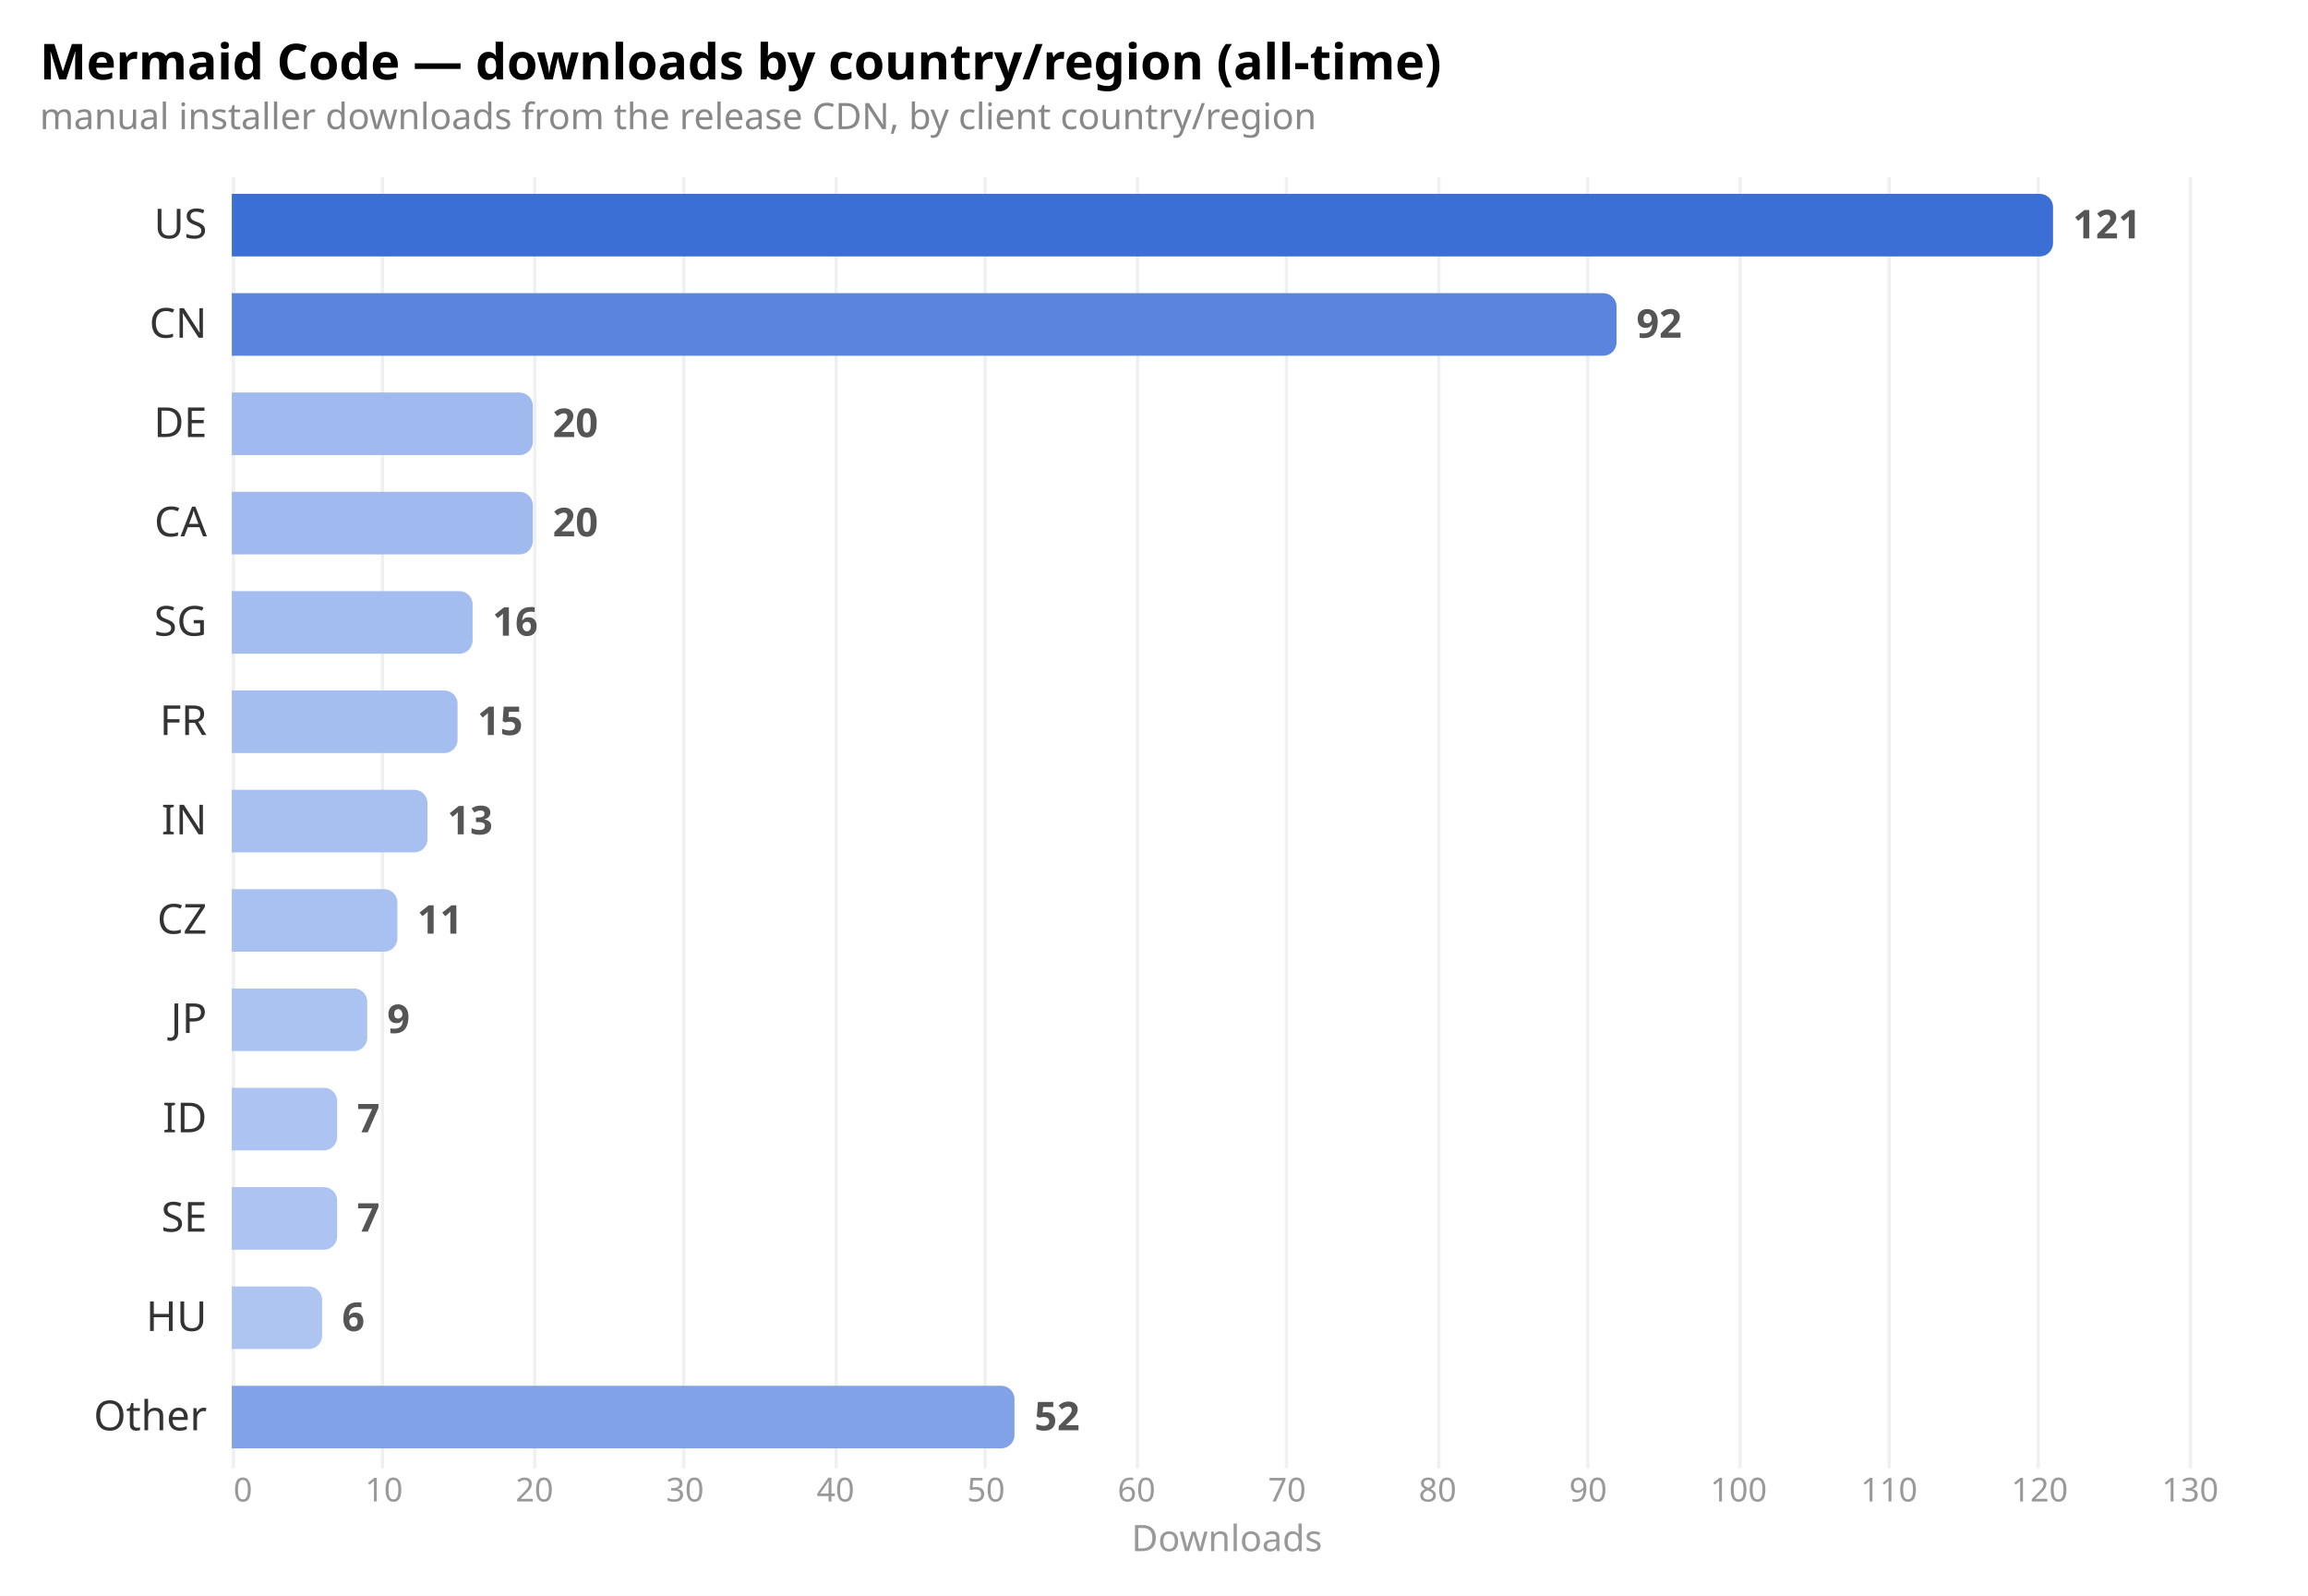
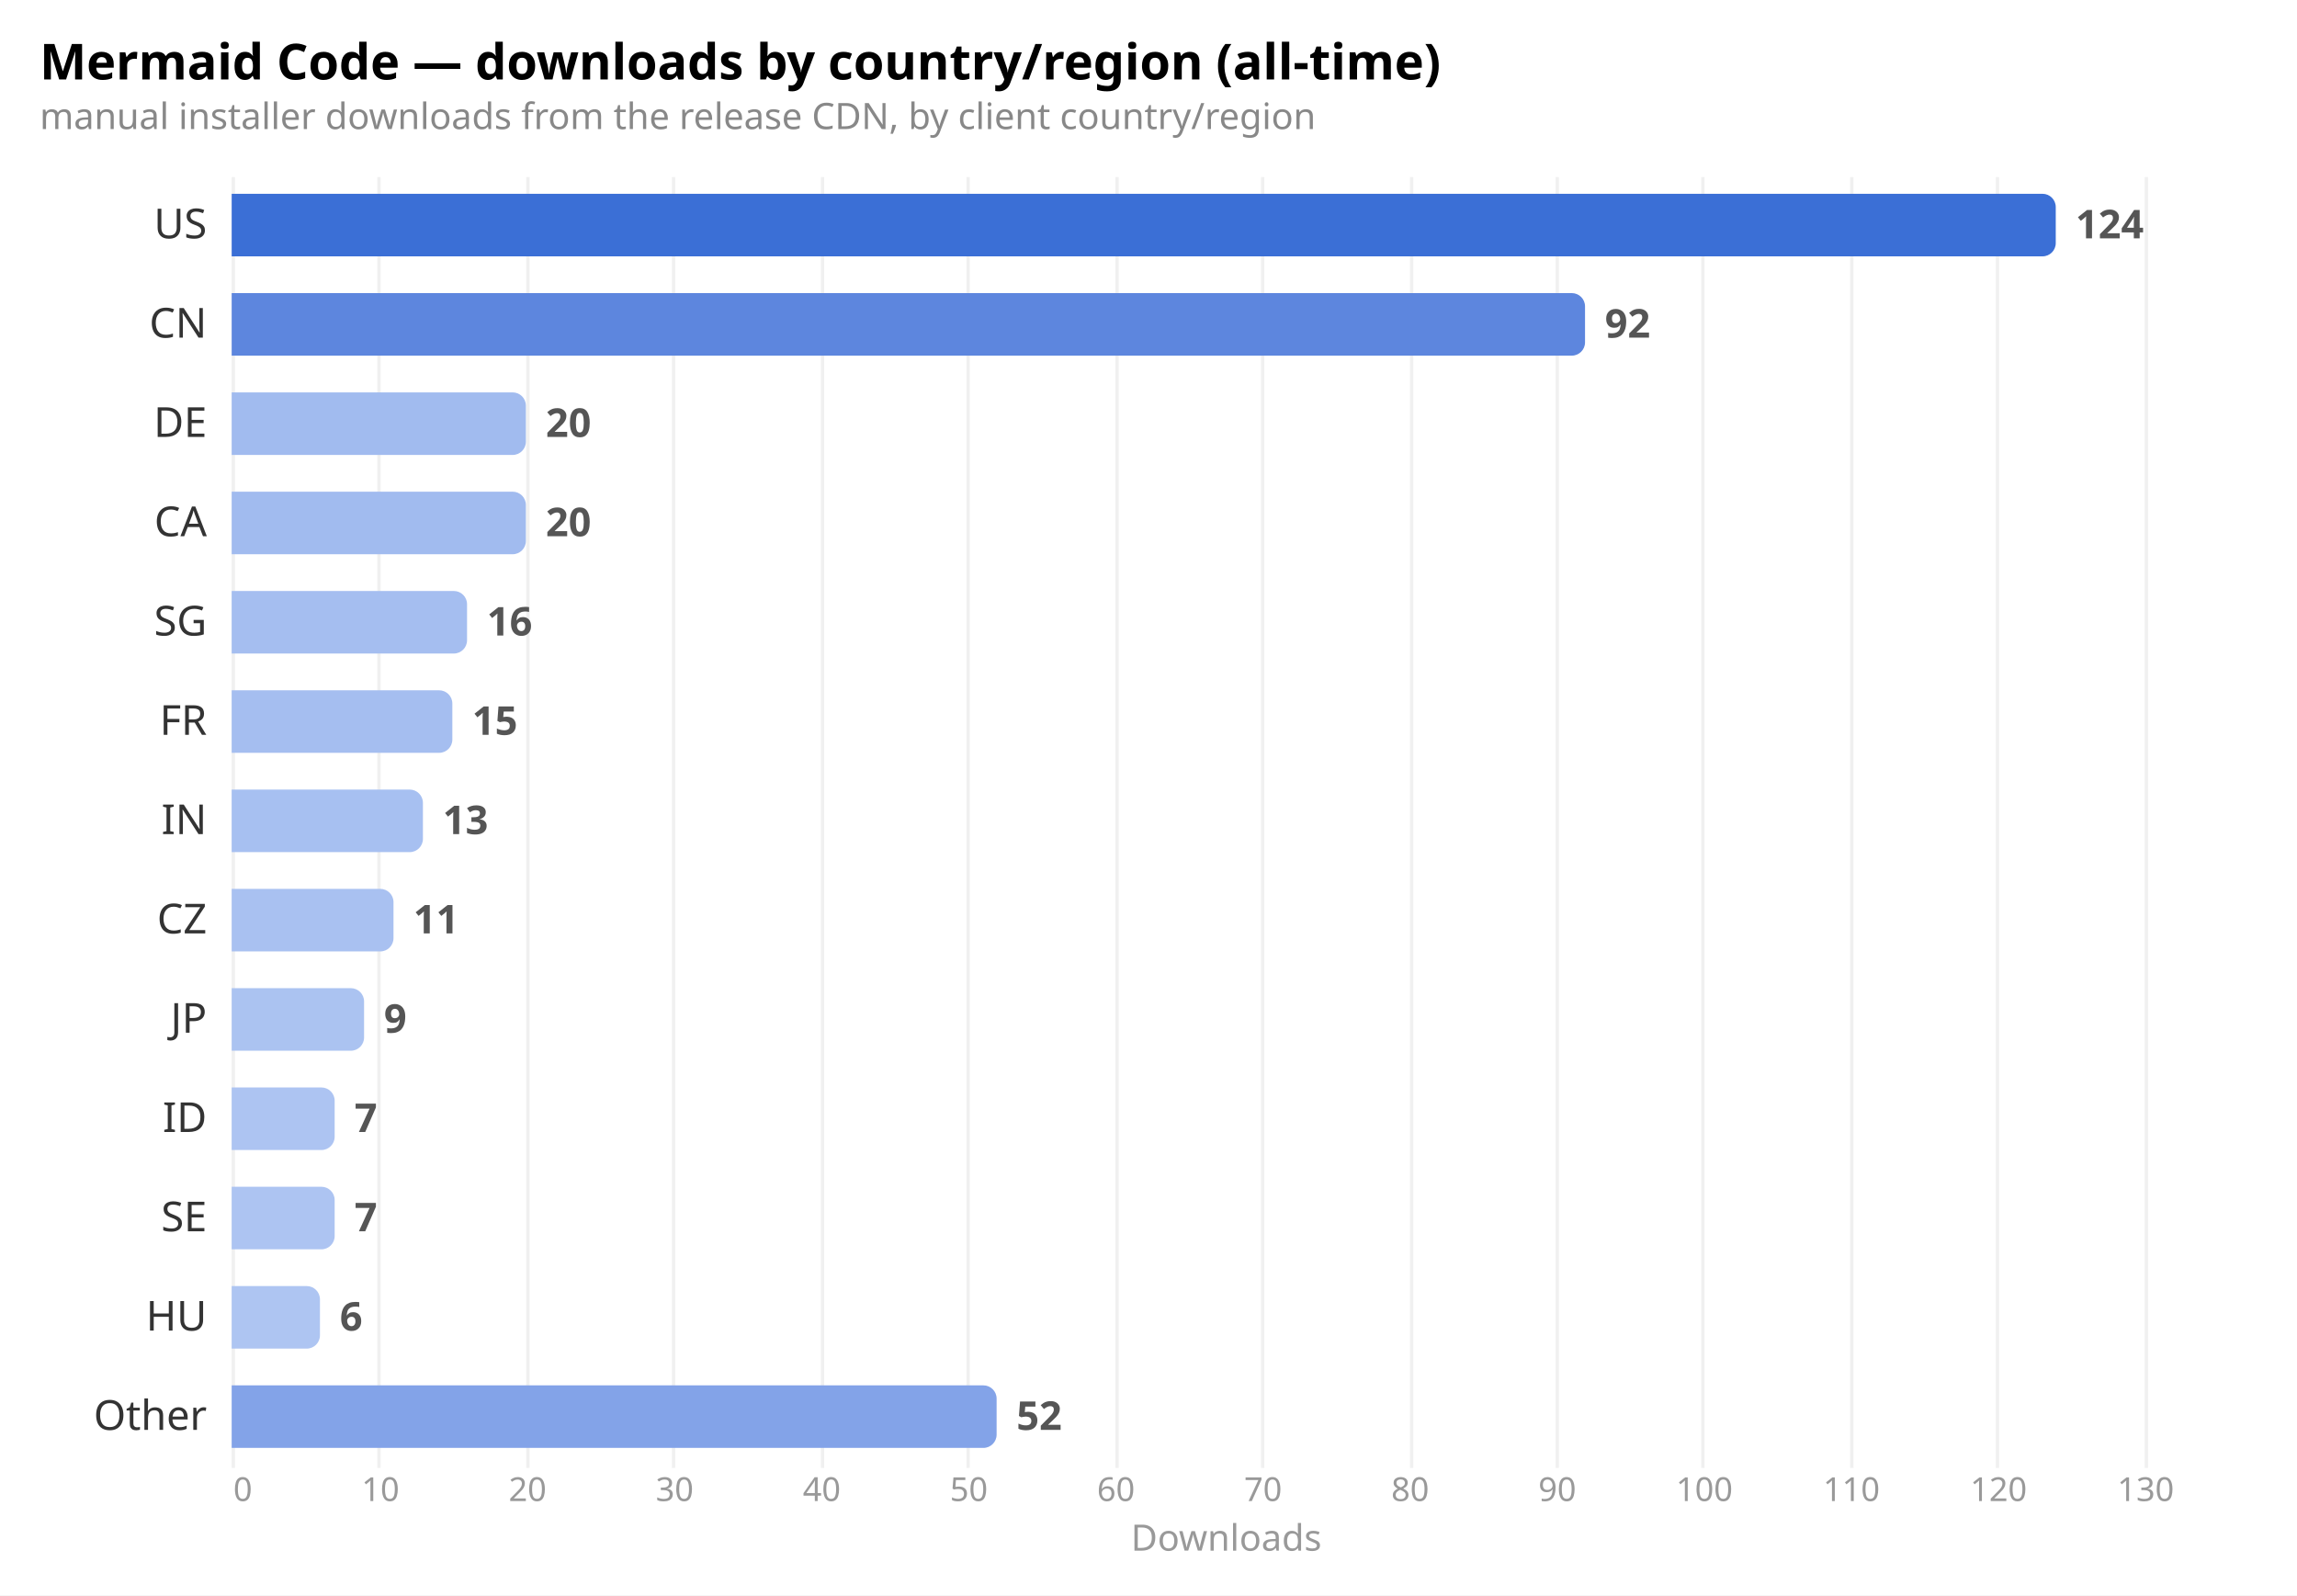
- <svg xmlns="http://www.w3.org/2000/svg" version="1.1" class="marks" width="697" height="482" viewBox="0 0 697 482">
-   <rect width="697" height="482" fill="white" />
+ <svg xmlns="http://www.w3.org/2000/svg" version="1.1" class="marks" width="694" height="482" viewBox="0 0 694 482">
+   <rect width="694" height="482" fill="white" />
  <g fill="none" stroke-miterlimit="4" transform="translate(70,53)">
    <g class="mark-group role-frame root" role="graphics-object" aria-roledescription="group mark container">
      <g transform="translate(0,0)">
        <path class="background" aria-hidden="true" d="M0,0h600v390h-600Z" />
        <g>
          <g class="mark-group role-axis" aria-hidden="true">
            <g transform="translate(0.5,390.5)">
              <path class="background" aria-hidden="true" d="M0,0h0v0h0Z" pointer-events="none" />
              <g>
                <g class="mark-rule role-axis-grid" pointer-events="none">
                  <line transform="translate(0,0)" x2="0" y2="-390" stroke="#f0f0f0" stroke-width="1" opacity="1" />
-                   <line transform="translate(45,0)" x2="0" y2="-390" stroke="#f0f0f0" stroke-width="1" opacity="1" />
-                   <line transform="translate(91,0)" x2="0" y2="-390" stroke="#f0f0f0" stroke-width="1" opacity="1" />
-                   <line transform="translate(136,0)" x2="0" y2="-390" stroke="#f0f0f0" stroke-width="1" opacity="1" />
-                   <line transform="translate(182,0)" x2="0" y2="-390" stroke="#f0f0f0" stroke-width="1" opacity="1" />
-                   <line transform="translate(227,0)" x2="0" y2="-390" stroke="#f0f0f0" stroke-width="1" opacity="1" />
-                   <line transform="translate(273,0)" x2="0" y2="-390" stroke="#f0f0f0" stroke-width="1" opacity="1" />
-                   <line transform="translate(318,0)" x2="0" y2="-390" stroke="#f0f0f0" stroke-width="1" opacity="1" />
-                   <line transform="translate(364,0)" x2="0" y2="-390" stroke="#f0f0f0" stroke-width="1" opacity="1" />
-                   <line transform="translate(409,0)" x2="0" y2="-390" stroke="#f0f0f0" stroke-width="1" opacity="1" />
-                   <line transform="translate(455,0)" x2="0" y2="-390" stroke="#f0f0f0" stroke-width="1" opacity="1" />
-                   <line transform="translate(500,0)" x2="0" y2="-390" stroke="#f0f0f0" stroke-width="1" opacity="1" />
-                   <line transform="translate(545,0)" x2="0" y2="-390" stroke="#f0f0f0" stroke-width="1" opacity="1" />
-                   <line transform="translate(591,0)" x2="0" y2="-390" stroke="#f0f0f0" stroke-width="1" opacity="1" />
+                   <line transform="translate(44,0)" x2="0" y2="-390" stroke="#f0f0f0" stroke-width="1" opacity="1" />
+                   <line transform="translate(89,0)" x2="0" y2="-390" stroke="#f0f0f0" stroke-width="1" opacity="1" />
+                   <line transform="translate(133,0)" x2="0" y2="-390" stroke="#f0f0f0" stroke-width="1" opacity="1" />
+                   <line transform="translate(178,0)" x2="0" y2="-390" stroke="#f0f0f0" stroke-width="1" opacity="1" />
+                   <line transform="translate(222,0)" x2="0" y2="-390" stroke="#f0f0f0" stroke-width="1" opacity="1" />
+                   <line transform="translate(267,0)" x2="0" y2="-390" stroke="#f0f0f0" stroke-width="1" opacity="1" />
+                   <line transform="translate(311,0)" x2="0" y2="-390" stroke="#f0f0f0" stroke-width="1" opacity="1" />
+                   <line transform="translate(356,0)" x2="0" y2="-390" stroke="#f0f0f0" stroke-width="1" opacity="1" />
+                   <line transform="translate(400,0)" x2="0" y2="-390" stroke="#f0f0f0" stroke-width="1" opacity="1" />
+                   <line transform="translate(444,0)" x2="0" y2="-390" stroke="#f0f0f0" stroke-width="1" opacity="1" />
+                   <line transform="translate(489,0)" x2="0" y2="-390" stroke="#f0f0f0" stroke-width="1" opacity="1" />
+                   <line transform="translate(533,0)" x2="0" y2="-390" stroke="#f0f0f0" stroke-width="1" opacity="1" />
+                   <line transform="translate(578,0)" x2="0" y2="-390" stroke="#f0f0f0" stroke-width="1" opacity="1" />
                </g>
              </g>
              <path class="foreground" aria-hidden="true" d="" pointer-events="none" display="none" />
            </g>
          </g>
-           <g class="mark-group role-axis" role="graphics-symbol" aria-roledescription="axis" aria-label="X-axis titled 'Downloads' for a linear scale with values from 0 to 132">
+           <g class="mark-group role-axis" role="graphics-symbol" aria-roledescription="axis" aria-label="X-axis titled 'Downloads' for a linear scale with values from 0 to 135">
            <g transform="translate(0.5,390.5)">
              <path class="background" aria-hidden="true" d="M0,0h0v0h0Z" pointer-events="none" />
              <g>
                <g class="mark-text role-axis-label" pointer-events="none">
                  <text text-anchor="start" transform="translate(0,10)" font-family="sans-serif" font-size="10px" fill="#999" opacity="1">0</text>
-                   <text text-anchor="middle" transform="translate(45.45455,10)" font-family="sans-serif" font-size="10px" fill="#999" opacity="1">10</text>
-                   <text text-anchor="middle" transform="translate(90.90909,10)" font-family="sans-serif" font-size="10px" fill="#999" opacity="1">20</text>
-                   <text text-anchor="middle" transform="translate(136.3636,10)" font-family="sans-serif" font-size="10px" fill="#999" opacity="1">30</text>
-                   <text text-anchor="middle" transform="translate(181.8182,10)" font-family="sans-serif" font-size="10px" fill="#999" opacity="1">40</text>
-                   <text text-anchor="middle" transform="translate(227.2727,10)" font-family="sans-serif" font-size="10px" fill="#999" opacity="1">50</text>
-                   <text text-anchor="middle" transform="translate(272.7273,10)" font-family="sans-serif" font-size="10px" fill="#999" opacity="1">60</text>
-                   <text text-anchor="middle" transform="translate(318.1818,10)" font-family="sans-serif" font-size="10px" fill="#999" opacity="1">70</text>
-                   <text text-anchor="middle" transform="translate(363.6364,10)" font-family="sans-serif" font-size="10px" fill="#999" opacity="1">80</text>
-                   <text text-anchor="middle" transform="translate(409.0909,10)" font-family="sans-serif" font-size="10px" fill="#999" opacity="1">90</text>
-                   <text text-anchor="middle" transform="translate(454.5455,10)" font-family="sans-serif" font-size="10px" fill="#999" opacity="1">100</text>
-                   <text text-anchor="middle" transform="translate(500,10)" font-family="sans-serif" font-size="10px" fill="#999" opacity="1">110</text>
-                   <text text-anchor="middle" transform="translate(545.4545,10)" font-family="sans-serif" font-size="10px" fill="#999" opacity="1">120</text>
-                   <text text-anchor="middle" transform="translate(590.9091,10)" font-family="sans-serif" font-size="10px" fill="#999" opacity="1">130</text>
+                   <text text-anchor="middle" transform="translate(44.44444,10)" font-family="sans-serif" font-size="10px" fill="#999" opacity="1">10</text>
+                   <text text-anchor="middle" transform="translate(88.88889,10)" font-family="sans-serif" font-size="10px" fill="#999" opacity="1">20</text>
+                   <text text-anchor="middle" transform="translate(133.3333,10)" font-family="sans-serif" font-size="10px" fill="#999" opacity="1">30</text>
+                   <text text-anchor="middle" transform="translate(177.7778,10)" font-family="sans-serif" font-size="10px" fill="#999" opacity="1">40</text>
+                   <text text-anchor="middle" transform="translate(222.2222,10)" font-family="sans-serif" font-size="10px" fill="#999" opacity="1">50</text>
+                   <text text-anchor="middle" transform="translate(266.6667,10)" font-family="sans-serif" font-size="10px" fill="#999" opacity="1">60</text>
+                   <text text-anchor="middle" transform="translate(311.1111,10)" font-family="sans-serif" font-size="10px" fill="#999" opacity="1">70</text>
+                   <text text-anchor="middle" transform="translate(355.5556,10)" font-family="sans-serif" font-size="10px" fill="#999" opacity="1">80</text>
+                   <text text-anchor="middle" transform="translate(400,10)" font-family="sans-serif" font-size="10px" fill="#999" opacity="1">90</text>
+                   <text text-anchor="middle" transform="translate(444.4444,10)" font-family="sans-serif" font-size="10px" fill="#999" opacity="1">100</text>
+                   <text text-anchor="middle" transform="translate(488.8889,10)" font-family="sans-serif" font-size="10px" fill="#999" opacity="1">110</text>
+                   <text text-anchor="middle" transform="translate(533.3333,10)" font-family="sans-serif" font-size="10px" fill="#999" opacity="1">120</text>
+                   <text text-anchor="middle" transform="translate(577.7778,10)" font-family="sans-serif" font-size="10px" fill="#999" opacity="1">130</text>
                </g>
                <g class="mark-text role-axis-title" pointer-events="none">
                  <text text-anchor="middle" transform="translate(300,25)" font-family="sans-serif" font-size="11px" font-weight="500" fill="#999" opacity="1">Downloads</text>
                </g>
              </g>
              <path class="foreground" aria-hidden="true" d="" pointer-events="none" display="none" />
            </g>
          </g>
          <g class="mark-group role-axis" role="graphics-symbol" aria-roledescription="axis" aria-label="Y-axis for a discrete scale with 13 values: US, CN, DE, CA, SG, ending with Other">
            <g transform="translate(0.5,0.5)">
              <path class="background" aria-hidden="true" d="M0,0h0v0h0Z" pointer-events="none" />
              <g>
                <g class="mark-text role-axis-label" pointer-events="none">
                  <text text-anchor="end" transform="translate(-8,18.5)" font-family="sans-serif" font-size="12.5px" font-weight="500" fill="#333" opacity="1">US</text>
                  <text text-anchor="end" transform="translate(-8,48.5)" font-family="sans-serif" font-size="12.5px" font-weight="500" fill="#333" opacity="1">CN</text>
                  <text text-anchor="end" transform="translate(-8,78.5)" font-family="sans-serif" font-size="12.5px" font-weight="500" fill="#333" opacity="1">DE</text>
                  <text text-anchor="end" transform="translate(-8,108.5)" font-family="sans-serif" font-size="12.5px" font-weight="500" fill="#333" opacity="1">CA</text>
                  <text text-anchor="end" transform="translate(-8,138.5)" font-family="sans-serif" font-size="12.5px" font-weight="500" fill="#333" opacity="1">SG</text>
                  <text text-anchor="end" transform="translate(-8,168.5)" font-family="sans-serif" font-size="12.5px" font-weight="500" fill="#333" opacity="1">FR</text>
                  <text text-anchor="end" transform="translate(-8,198.5)" font-family="sans-serif" font-size="12.5px" font-weight="500" fill="#333" opacity="1">IN</text>
                  <text text-anchor="end" transform="translate(-8,228.5)" font-family="sans-serif" font-size="12.5px" font-weight="500" fill="#333" opacity="1">CZ</text>
                  <text text-anchor="end" transform="translate(-8,258.5)" font-family="sans-serif" font-size="12.5px" font-weight="500" fill="#333" opacity="1">JP</text>
                  <text text-anchor="end" transform="translate(-8,288.5)" font-family="sans-serif" font-size="12.5px" font-weight="500" fill="#333" opacity="1">ID</text>
                  <text text-anchor="end" transform="translate(-8,318.5)" font-family="sans-serif" font-size="12.5px" font-weight="500" fill="#333" opacity="1">SE</text>
                  <text text-anchor="end" transform="translate(-8,348.5)" font-family="sans-serif" font-size="12.5px" font-weight="500" fill="#333" opacity="1">HU</text>
                  <text text-anchor="end" transform="translate(-8,378.5)" font-family="sans-serif" font-size="12.5px" font-weight="500" fill="#333" opacity="1">Other</text>
                </g>
              </g>
              <path class="foreground" aria-hidden="true" d="" pointer-events="none" display="none" />
            </g>
          </g>
          <g class="mark-group role-scope" role="graphics-object" aria-roledescription="group mark container">
            <g transform="translate(0,5.55)">
-               <path class="background" aria-hidden="true" d="M0,0L546,0C548.208,0,550,1.792,550,4L550,14.9C550,17.108,548.208,18.9,546,18.9L0,18.9C0,18.9,0,18.9,0,18.9L0,0C0,0,0,0,0,0Z" />
+               <path class="background" aria-hidden="true" d="M0,0L547.111,0C549.319,0,551.111,1.792,551.111,4L551.111,14.9C551.111,17.108,549.319,18.9,547.111,18.9L0,18.9C0,18.9,0,18.9,0,18.9L0,0C0,0,0,0,0,0Z" />
              <g clip-path="url(#clip1)">
                <g class="mark-group role-scope" role="graphics-object" aria-roledescription="group mark container">
                  <g transform="translate(0,0)">
                    <path class="background" aria-hidden="true" d="M0,0h0v18.9h0Z" />
                    <g>
                      <g class="mark-rect role-mark layer_0_marks" role="graphics-object" aria-roledescription="rect mark container">
-                         <path aria-label="Downloads: 121; country: US; downloads: 121" role="graphics-symbol" aria-roledescription="bar" d="M0,0h550v18.9h-550Z" fill="rgb(59, 111, 214)" />
+                         <path aria-label="Downloads: 124; country: US; downloads: 124" role="graphics-symbol" aria-roledescription="bar" d="M0,0h551.111v18.9h-551.111Z" fill="rgb(59, 111, 214)" />
                      </g>
                    </g>
                    <path class="foreground" aria-hidden="true" d="" display="none" />
                  </g>
                </g>
              </g>
              <path class="foreground" aria-hidden="true" d="" display="none" />
            </g>
            <g transform="translate(0,35.55)">
-               <path class="background" aria-hidden="true" d="M0,0L414.182,0C416.389,0,418.182,1.792,418.182,4L418.182,14.9C418.182,17.108,416.389,18.9,414.182,18.9L0,18.9C0,18.9,0,18.9,0,18.9L0,0C0,0,0,0,0,0Z" />
+               <path class="background" aria-hidden="true" d="M0,0L404.889,0C407.097,0,408.889,1.792,408.889,4L408.889,14.9C408.889,17.108,407.097,18.9,404.889,18.9L0,18.9C0,18.9,0,18.9,0,18.9L0,0C0,0,0,0,0,0Z" />
              <g clip-path="url(#clip2)">
                <g class="mark-group role-scope" role="graphics-object" aria-roledescription="group mark container">
                  <g transform="translate(0,0)">
                    <path class="background" aria-hidden="true" d="M0,0h0v18.9h0Z" />
                    <g>
                      <g class="mark-rect role-mark layer_0_marks" role="graphics-object" aria-roledescription="rect mark container">
-                         <path aria-label="Downloads: 92; country: CN; downloads: 92" role="graphics-symbol" aria-roledescription="bar" d="M0,0h418.182v18.9h-418.182Z" fill="rgb(91, 132, 222)" />
+                         <path aria-label="Downloads: 92; country: CN; downloads: 92" role="graphics-symbol" aria-roledescription="bar" d="M0,0h408.889v18.9h-408.889Z" fill="rgb(93, 134, 222)" />
                      </g>
                    </g>
                    <path class="foreground" aria-hidden="true" d="" display="none" />
                  </g>
                </g>
              </g>
              <path class="foreground" aria-hidden="true" d="" display="none" />
            </g>
            <g transform="translate(0,65.55)">
-               <path class="background" aria-hidden="true" d="M0,0L86.909,0C89.117,0,90.909,1.792,90.909,4L90.909,14.9C90.909,17.108,89.117,18.9,86.909,18.9L0,18.9C0,18.9,0,18.9,0,18.9L0,0C0,0,0,0,0,0Z" />
+               <path class="background" aria-hidden="true" d="M0,0L84.889,0C87.097,0,88.889,1.792,88.889,4L88.889,14.9C88.889,17.108,87.097,18.9,84.889,18.9L0,18.9C0,18.9,0,18.9,0,18.9L0,0C0,0,0,0,0,0Z" />
              <g clip-path="url(#clip3)">
                <g class="mark-group role-scope" role="graphics-object" aria-roledescription="group mark container">
                  <g transform="translate(0,0)">
                    <path class="background" aria-hidden="true" d="M0,0h0v18.9h0Z" />
                    <g>
                      <g class="mark-rect role-mark layer_0_marks" role="graphics-object" aria-roledescription="rect mark container">
-                         <path aria-label="Downloads: 20; country: DE; downloads: 20" role="graphics-symbol" aria-roledescription="bar" d="M0,0h90.909v18.9h-90.909Z" fill="rgb(160, 186, 239)" />
+                         <path aria-label="Downloads: 20; country: DE; downloads: 20" role="graphics-symbol" aria-roledescription="bar" d="M0,0h88.889v18.9h-88.889Z" fill="rgb(161, 187, 239)" />
                      </g>
                    </g>
                    <path class="foreground" aria-hidden="true" d="" display="none" />
                  </g>
                </g>
              </g>
              <path class="foreground" aria-hidden="true" d="" display="none" />
            </g>
            <g transform="translate(0,95.55)">
-               <path class="background" aria-hidden="true" d="M0,0L86.909,0C89.117,0,90.909,1.792,90.909,4L90.909,14.9C90.909,17.108,89.117,18.9,86.909,18.9L0,18.9C0,18.9,0,18.9,0,18.9L0,0C0,0,0,0,0,0Z" />
+               <path class="background" aria-hidden="true" d="M0,0L84.889,0C87.097,0,88.889,1.792,88.889,4L88.889,14.9C88.889,17.108,87.097,18.9,84.889,18.9L0,18.9C0,18.9,0,18.9,0,18.9L0,0C0,0,0,0,0,0Z" />
              <g clip-path="url(#clip4)">
                <g class="mark-group role-scope" role="graphics-object" aria-roledescription="group mark container">
                  <g transform="translate(0,0)">
                    <path class="background" aria-hidden="true" d="M0,0h0v18.9h0Z" />
                    <g>
                      <g class="mark-rect role-mark layer_0_marks" role="graphics-object" aria-roledescription="rect mark container">
-                         <path aria-label="Downloads: 20; country: CA; downloads: 20" role="graphics-symbol" aria-roledescription="bar" d="M0,0h90.909v18.9h-90.909Z" fill="rgb(160, 186, 239)" />
+                         <path aria-label="Downloads: 20; country: CA; downloads: 20" role="graphics-symbol" aria-roledescription="bar" d="M0,0h88.889v18.9h-88.889Z" fill="rgb(161, 187, 239)" />
                      </g>
                    </g>
                    <path class="foreground" aria-hidden="true" d="" display="none" />
                  </g>
                </g>
              </g>
              <path class="foreground" aria-hidden="true" d="" display="none" />
            </g>
            <g transform="translate(0,125.55)">
-               <path class="background" aria-hidden="true" d="M0,0L68.727,0C70.935,0,72.727,1.792,72.727,4L72.727,14.9C72.727,17.108,70.935,18.9,68.727,18.9L0,18.9C0,18.9,0,18.9,0,18.9L0,0C0,0,0,0,0,0Z" />
+               <path class="background" aria-hidden="true" d="M0,0L67.111,0C69.319,0,71.111,1.792,71.111,4L71.111,14.9C71.111,17.108,69.319,18.9,67.111,18.9L0,18.9C0,18.9,0,18.9,0,18.9L0,0C0,0,0,0,0,0Z" />
              <g clip-path="url(#clip5)">
                <g class="mark-group role-scope" role="graphics-object" aria-roledescription="group mark container">
                  <g transform="translate(0,0)">
                    <path class="background" aria-hidden="true" d="M0,0h0v18.9h0Z" />
                    <g>
                      <g class="mark-rect role-mark layer_0_marks" role="graphics-object" aria-roledescription="rect mark container">
-                         <path aria-label="Downloads: 16; country: SG; downloads: 16" role="graphics-symbol" aria-roledescription="bar" d="M0,0h72.727v18.9h-72.727Z" fill="rgb(164, 189, 240)" />
+                         <path aria-label="Downloads: 16; country: SG; downloads: 16" role="graphics-symbol" aria-roledescription="bar" d="M0,0h71.111v18.9h-71.111Z" fill="rgb(165, 190, 240)" />
                      </g>
                    </g>
                    <path class="foreground" aria-hidden="true" d="" display="none" />
                  </g>
                </g>
              </g>
              <path class="foreground" aria-hidden="true" d="" display="none" />
            </g>
            <g transform="translate(0,155.55)">
-               <path class="background" aria-hidden="true" d="M0,0L64.182,0C66.389,0,68.182,1.792,68.182,4L68.182,14.9C68.182,17.108,66.389,18.9,64.182,18.9L0,18.9C0,18.9,0,18.9,0,18.9L0,0C0,0,0,0,0,0Z" />
+               <path class="background" aria-hidden="true" d="M0,0L62.667,0C64.874,0,66.667,1.792,66.667,4L66.667,14.9C66.667,17.108,64.874,18.9,62.667,18.9L0,18.9C0,18.9,0,18.9,0,18.9L0,0C0,0,0,0,0,0Z" />
              <g clip-path="url(#clip6)">
                <g class="mark-group role-scope" role="graphics-object" aria-roledescription="group mark container">
                  <g transform="translate(0,0)">
                    <path class="background" aria-hidden="true" d="M0,0h0v18.9h0Z" />
                    <g>
                      <g class="mark-rect role-mark layer_0_marks" role="graphics-object" aria-roledescription="rect mark container">
-                         <path aria-label="Downloads: 15; country: FR; downloads: 15" role="graphics-symbol" aria-roledescription="bar" d="M0,0h68.182v18.9h-68.182Z" fill="rgb(165, 190, 240)" />
+                         <path aria-label="Downloads: 15; country: FR; downloads: 15" role="graphics-symbol" aria-roledescription="bar" d="M0,0h66.667v18.9h-66.667Z" fill="rgb(165, 190, 240)" />
                      </g>
                    </g>
                    <path class="foreground" aria-hidden="true" d="" display="none" />
                  </g>
                </g>
              </g>
              <path class="foreground" aria-hidden="true" d="" display="none" />
            </g>
            <g transform="translate(0,185.55)">
-               <path class="background" aria-hidden="true" d="M0,0L55.091,0C57.299,0,59.091,1.792,59.091,4L59.091,14.9C59.091,17.108,57.299,18.9,55.091,18.9L0,18.9C0,18.9,0,18.9,0,18.9L0,0C0,0,0,0,0,0Z" />
+               <path class="background" aria-hidden="true" d="M0,0L53.778,0C55.985,0,57.778,1.792,57.778,4L57.778,14.9C57.778,17.108,55.985,18.9,53.778,18.9L0,18.9C0,18.9,0,18.9,0,18.9L0,0C0,0,0,0,0,0Z" />
              <g clip-path="url(#clip7)">
                <g class="mark-group role-scope" role="graphics-object" aria-roledescription="group mark container">
                  <g transform="translate(0,0)">
                    <path class="background" aria-hidden="true" d="M0,0h0v18.9h0Z" />
                    <g>
                      <g class="mark-rect role-mark layer_0_marks" role="graphics-object" aria-roledescription="rect mark container">
-                         <path aria-label="Downloads: 13; country: IN; downloads: 13" role="graphics-symbol" aria-roledescription="bar" d="M0,0h59.091v18.9h-59.091Z" fill="rgb(167, 192, 240)" />
+                         <path aria-label="Downloads: 13; country: IN; downloads: 13" role="graphics-symbol" aria-roledescription="bar" d="M0,0h57.778v18.9h-57.778Z" fill="rgb(167, 192, 241)" />
                      </g>
                    </g>
                    <path class="foreground" aria-hidden="true" d="" display="none" />
                  </g>
                </g>
              </g>
              <path class="foreground" aria-hidden="true" d="" display="none" />
            </g>
            <g transform="translate(0,215.55)">
-               <path class="background" aria-hidden="true" d="M0,0L46,0C48.208,0,50,1.792,50,4L50,14.9C50,17.108,48.208,18.9,46,18.9L0,18.9C0,18.9,0,18.9,0,18.9L0,0C0,0,0,0,0,0Z" />
+               <path class="background" aria-hidden="true" d="M0,0L44.889,0C47.097,0,48.889,1.792,48.889,4L48.889,14.9C48.889,17.108,47.097,18.9,44.889,18.9L0,18.9C0,18.9,0,18.9,0,18.9L0,0C0,0,0,0,0,0Z" />
              <g clip-path="url(#clip8)">
                <g class="mark-group role-scope" role="graphics-object" aria-roledescription="group mark container">
                  <g transform="translate(0,0)">
                    <path class="background" aria-hidden="true" d="M0,0h0v18.9h0Z" />
                    <g>
                      <g class="mark-rect role-mark layer_0_marks" role="graphics-object" aria-roledescription="rect mark container">
-                         <path aria-label="Downloads: 11; country: CZ; downloads: 11" role="graphics-symbol" aria-roledescription="bar" d="M0,0h50v18.9h-50Z" fill="rgb(169, 193, 241)" />
+                         <path aria-label="Downloads: 11; country: CZ; downloads: 11" role="graphics-symbol" aria-roledescription="bar" d="M0,0h48.889v18.9h-48.889Z" fill="rgb(169, 193, 241)" />
                      </g>
                    </g>
                    <path class="foreground" aria-hidden="true" d="" display="none" />
                  </g>
                </g>
              </g>
              <path class="foreground" aria-hidden="true" d="" display="none" />
            </g>
            <g transform="translate(0,245.55)">
-               <path class="background" aria-hidden="true" d="M0,0L36.909,0C39.117,0,40.909,1.792,40.909,4L40.909,14.9C40.909,17.108,39.117,18.9,36.909,18.9L0,18.9C0,18.9,0,18.9,0,18.9L0,0C0,0,0,0,0,0Z" />
+               <path class="background" aria-hidden="true" d="M0,0L36,0C38.208,0,40,1.792,40,4L40,14.9C40,17.108,38.208,18.9,36,18.9L0,18.9C0,18.9,0,18.9,0,18.9L0,0C0,0,0,0,0,0Z" />
              <g clip-path="url(#clip9)">
                <g class="mark-group role-scope" role="graphics-object" aria-roledescription="group mark container">
                  <g transform="translate(0,0)">
                    <path class="background" aria-hidden="true" d="M0,0h0v18.9h0Z" />
                    <g>
                      <g class="mark-rect role-mark layer_0_marks" role="graphics-object" aria-roledescription="rect mark container">
-                         <path aria-label="Downloads: 9; country: JP; downloads: 9" role="graphics-symbol" aria-roledescription="bar" d="M0,0h40.909v18.9h-40.909Z" fill="rgb(171, 195, 241)" />
+                         <path aria-label="Downloads: 9; country: JP; downloads: 9" role="graphics-symbol" aria-roledescription="bar" d="M0,0h40v18.9h-40Z" fill="rgb(171, 195, 241)" />
                      </g>
                    </g>
                    <path class="foreground" aria-hidden="true" d="" display="none" />
                  </g>
                </g>
              </g>
              <path class="foreground" aria-hidden="true" d="" display="none" />
            </g>
            <g transform="translate(0,275.55)">
-               <path class="background" aria-hidden="true" d="M0,0L27.818,0C30.026,0,31.818,1.792,31.818,4L31.818,14.9C31.818,17.108,30.026,18.9,27.818,18.9L0,18.9C0,18.9,0,18.9,0,18.9L0,0C0,0,0,0,0,0Z" />
+               <path class="background" aria-hidden="true" d="M0,0L27.111,0C29.319,0,31.111,1.792,31.111,4L31.111,14.9C31.111,17.108,29.319,18.9,27.111,18.9L0,18.9C0,18.9,0,18.9,0,18.9L0,0C0,0,0,0,0,0Z" />
              <g clip-path="url(#clip10)">
                <g class="mark-group role-scope" role="graphics-object" aria-roledescription="group mark container">
                  <g transform="translate(0,0)">
                    <path class="background" aria-hidden="true" d="M0,0h0v18.9h0Z" />
                    <g>
                      <g class="mark-rect role-mark layer_0_marks" role="graphics-object" aria-roledescription="rect mark container">
-                         <path aria-label="Downloads: 7; country: ID; downloads: 7" role="graphics-symbol" aria-roledescription="bar" d="M0,0h31.818v18.9h-31.818Z" fill="rgb(173, 196, 242)" />
+                         <path aria-label="Downloads: 7; country: ID; downloads: 7" role="graphics-symbol" aria-roledescription="bar" d="M0,0h31.111v18.9h-31.111Z" fill="rgb(173, 196, 242)" />
                      </g>
                    </g>
                    <path class="foreground" aria-hidden="true" d="" display="none" />
                  </g>
                </g>
              </g>
              <path class="foreground" aria-hidden="true" d="" display="none" />
            </g>
            <g transform="translate(0,305.55)">
-               <path class="background" aria-hidden="true" d="M0,0L27.818,0C30.026,0,31.818,1.792,31.818,4L31.818,14.9C31.818,17.108,30.026,18.9,27.818,18.9L0,18.9C0,18.9,0,18.9,0,18.9L0,0C0,0,0,0,0,0Z" />
+               <path class="background" aria-hidden="true" d="M0,0L27.111,0C29.319,0,31.111,1.792,31.111,4L31.111,14.9C31.111,17.108,29.319,18.9,27.111,18.9L0,18.9C0,18.9,0,18.9,0,18.9L0,0C0,0,0,0,0,0Z" />
              <g clip-path="url(#clip11)">
                <g class="mark-group role-scope" role="graphics-object" aria-roledescription="group mark container">
                  <g transform="translate(0,0)">
                    <path class="background" aria-hidden="true" d="M0,0h0v18.9h0Z" />
                    <g>
                      <g class="mark-rect role-mark layer_0_marks" role="graphics-object" aria-roledescription="rect mark container">
-                         <path aria-label="Downloads: 7; country: SE; downloads: 7" role="graphics-symbol" aria-roledescription="bar" d="M0,0h31.818v18.9h-31.818Z" fill="rgb(173, 196, 242)" />
+                         <path aria-label="Downloads: 7; country: SE; downloads: 7" role="graphics-symbol" aria-roledescription="bar" d="M0,0h31.111v18.9h-31.111Z" fill="rgb(173, 196, 242)" />
                      </g>
                    </g>
                    <path class="foreground" aria-hidden="true" d="" display="none" />
                  </g>
                </g>
              </g>
              <path class="foreground" aria-hidden="true" d="" display="none" />
            </g>
            <g transform="translate(0,335.55)">
-               <path class="background" aria-hidden="true" d="M0,0L23.273,0C25.48,0,27.273,1.792,27.273,4L27.273,14.9C27.273,17.108,25.48,18.9,23.273,18.9L0,18.9C0,18.9,0,18.9,0,18.9L0,0C0,0,0,0,0,0Z" />
+               <path class="background" aria-hidden="true" d="M0,0L22.667,0C24.874,0,26.667,1.792,26.667,4L26.667,14.9C26.667,17.108,24.874,18.9,22.667,18.9L0,18.9C0,18.9,0,18.9,0,18.9L0,0C0,0,0,0,0,0Z" />
              <g clip-path="url(#clip12)">
                <g class="mark-group role-scope" role="graphics-object" aria-roledescription="group mark container">
                  <g transform="translate(0,0)">
                    <path class="background" aria-hidden="true" d="M0,0h0v18.9h0Z" />
                    <g>
                      <g class="mark-rect role-mark layer_0_marks" role="graphics-object" aria-roledescription="rect mark container">
-                         <path aria-label="Downloads: 6; country: HU; downloads: 6" role="graphics-symbol" aria-roledescription="bar" d="M0,0h27.273v18.9h-27.273Z" fill="rgb(174, 197, 242)" />
+                         <path aria-label="Downloads: 6; country: HU; downloads: 6" role="graphics-symbol" aria-roledescription="bar" d="M0,0h26.667v18.9h-26.667Z" fill="rgb(174, 197, 242)" />
                      </g>
                    </g>
                    <path class="foreground" aria-hidden="true" d="" display="none" />
                  </g>
                </g>
              </g>
              <path class="foreground" aria-hidden="true" d="" display="none" />
            </g>
            <g transform="translate(0,365.55)">
-               <path class="background" aria-hidden="true" d="M0,0L232.364,0C234.571,0,236.364,1.792,236.364,4L236.364,14.9C236.364,17.108,234.571,18.9,232.364,18.9L0,18.9C0,18.9,0,18.9,0,18.9L0,0C0,0,0,0,0,0Z" />
+               <path class="background" aria-hidden="true" d="M0,0L227.111,0C229.319,0,231.111,1.792,231.111,4L231.111,14.9C231.111,17.108,229.319,18.9,227.111,18.9L0,18.9C0,18.9,0,18.9,0,18.9L0,0C0,0,0,0,0,0Z" />
              <g clip-path="url(#clip13)">
                <g class="mark-group role-scope" role="graphics-object" aria-roledescription="group mark container">
                  <g transform="translate(0,0)">
                    <path class="background" aria-hidden="true" d="M0,0h0v18.9h0Z" />
                    <g>
                      <g class="mark-rect role-mark layer_0_marks" role="graphics-object" aria-roledescription="rect mark container">
-                         <path aria-label="Downloads: 52; country: Other; downloads: 52" role="graphics-symbol" aria-roledescription="bar" d="M0,0h236.364v18.9h-236.364Z" fill="rgb(130, 162, 232)" />
+                         <path aria-label="Downloads: 52; country: Other; downloads: 52" role="graphics-symbol" aria-roledescription="bar" d="M0,0h231.111v18.9h-231.111Z" fill="rgb(131, 163, 232)" />
                      </g>
                    </g>
                    <path class="foreground" aria-hidden="true" d="" display="none" />
                  </g>
                </g>
              </g>
              <path class="foreground" aria-hidden="true" d="" display="none" />
            </g>
          </g>
          <g class="mark-text role-mark layer_1_marks" role="graphics-object" aria-roledescription="text mark container">
-             <text aria-label="Downloads: 121; country: US; downloads: 121" role="graphics-symbol" aria-roledescription="text mark" text-anchor="start" transform="translate(556,19)" font-family="sans-serif" font-size="12px" font-weight="600" fill="#555">121</text>
-             <text aria-label="Downloads: 92; country: CN; downloads: 92" role="graphics-symbol" aria-roledescription="text mark" text-anchor="start" transform="translate(424.1818,49)" font-family="sans-serif" font-size="12px" font-weight="600" fill="#555">92</text>
-             <text aria-label="Downloads: 20; country: DE; downloads: 20" role="graphics-symbol" aria-roledescription="text mark" text-anchor="start" transform="translate(96.90909,79)" font-family="sans-serif" font-size="12px" font-weight="600" fill="#555">20</text>
-             <text aria-label="Downloads: 20; country: CA; downloads: 20" role="graphics-symbol" aria-roledescription="text mark" text-anchor="start" transform="translate(96.90909,109)" font-family="sans-serif" font-size="12px" font-weight="600" fill="#555">20</text>
-             <text aria-label="Downloads: 16; country: SG; downloads: 16" role="graphics-symbol" aria-roledescription="text mark" text-anchor="start" transform="translate(78.72727,139)" font-family="sans-serif" font-size="12px" font-weight="600" fill="#555">16</text>
-             <text aria-label="Downloads: 15; country: FR; downloads: 15" role="graphics-symbol" aria-roledescription="text mark" text-anchor="start" transform="translate(74.18182,169)" font-family="sans-serif" font-size="12px" font-weight="600" fill="#555">15</text>
-             <text aria-label="Downloads: 13; country: IN; downloads: 13" role="graphics-symbol" aria-roledescription="text mark" text-anchor="start" transform="translate(65.09091,199)" font-family="sans-serif" font-size="12px" font-weight="600" fill="#555">13</text>
-             <text aria-label="Downloads: 11; country: CZ; downloads: 11" role="graphics-symbol" aria-roledescription="text mark" text-anchor="start" transform="translate(56,229)" font-family="sans-serif" font-size="12px" font-weight="600" fill="#555">11</text>
-             <text aria-label="Downloads: 9; country: JP; downloads: 9" role="graphics-symbol" aria-roledescription="text mark" text-anchor="start" transform="translate(46.90909,259)" font-family="sans-serif" font-size="12px" font-weight="600" fill="#555">9</text>
-             <text aria-label="Downloads: 7; country: ID; downloads: 7" role="graphics-symbol" aria-roledescription="text mark" text-anchor="start" transform="translate(37.81818,289)" font-family="sans-serif" font-size="12px" font-weight="600" fill="#555">7</text>
-             <text aria-label="Downloads: 7; country: SE; downloads: 7" role="graphics-symbol" aria-roledescription="text mark" text-anchor="start" transform="translate(37.81818,319)" font-family="sans-serif" font-size="12px" font-weight="600" fill="#555">7</text>
-             <text aria-label="Downloads: 6; country: HU; downloads: 6" role="graphics-symbol" aria-roledescription="text mark" text-anchor="start" transform="translate(33.27273,349)" font-family="sans-serif" font-size="12px" font-weight="600" fill="#555">6</text>
-             <text aria-label="Downloads: 52; country: Other; downloads: 52" role="graphics-symbol" aria-roledescription="text mark" text-anchor="start" transform="translate(242.3636,379)" font-family="sans-serif" font-size="12px" font-weight="600" fill="#555">52</text>
+             <text aria-label="Downloads: 124; country: US; downloads: 124" role="graphics-symbol" aria-roledescription="text mark" text-anchor="start" transform="translate(557.1111,19)" font-family="sans-serif" font-size="12px" font-weight="600" fill="#555">124</text>
+             <text aria-label="Downloads: 92; country: CN; downloads: 92" role="graphics-symbol" aria-roledescription="text mark" text-anchor="start" transform="translate(414.8889,49)" font-family="sans-serif" font-size="12px" font-weight="600" fill="#555">92</text>
+             <text aria-label="Downloads: 20; country: DE; downloads: 20" role="graphics-symbol" aria-roledescription="text mark" text-anchor="start" transform="translate(94.88889,79)" font-family="sans-serif" font-size="12px" font-weight="600" fill="#555">20</text>
+             <text aria-label="Downloads: 20; country: CA; downloads: 20" role="graphics-symbol" aria-roledescription="text mark" text-anchor="start" transform="translate(94.88889,109)" font-family="sans-serif" font-size="12px" font-weight="600" fill="#555">20</text>
+             <text aria-label="Downloads: 16; country: SG; downloads: 16" role="graphics-symbol" aria-roledescription="text mark" text-anchor="start" transform="translate(77.11111,139)" font-family="sans-serif" font-size="12px" font-weight="600" fill="#555">16</text>
+             <text aria-label="Downloads: 15; country: FR; downloads: 15" role="graphics-symbol" aria-roledescription="text mark" text-anchor="start" transform="translate(72.66667,169)" font-family="sans-serif" font-size="12px" font-weight="600" fill="#555">15</text>
+             <text aria-label="Downloads: 13; country: IN; downloads: 13" role="graphics-symbol" aria-roledescription="text mark" text-anchor="start" transform="translate(63.77778,199)" font-family="sans-serif" font-size="12px" font-weight="600" fill="#555">13</text>
+             <text aria-label="Downloads: 11; country: CZ; downloads: 11" role="graphics-symbol" aria-roledescription="text mark" text-anchor="start" transform="translate(54.88889,229)" font-family="sans-serif" font-size="12px" font-weight="600" fill="#555">11</text>
+             <text aria-label="Downloads: 9; country: JP; downloads: 9" role="graphics-symbol" aria-roledescription="text mark" text-anchor="start" transform="translate(46,259)" font-family="sans-serif" font-size="12px" font-weight="600" fill="#555">9</text>
+             <text aria-label="Downloads: 7; country: ID; downloads: 7" role="graphics-symbol" aria-roledescription="text mark" text-anchor="start" transform="translate(37.11111,289)" font-family="sans-serif" font-size="12px" font-weight="600" fill="#555">7</text>
+             <text aria-label="Downloads: 7; country: SE; downloads: 7" role="graphics-symbol" aria-roledescription="text mark" text-anchor="start" transform="translate(37.11111,319)" font-family="sans-serif" font-size="12px" font-weight="600" fill="#555">7</text>
+             <text aria-label="Downloads: 6; country: HU; downloads: 6" role="graphics-symbol" aria-roledescription="text mark" text-anchor="start" transform="translate(32.66667,349)" font-family="sans-serif" font-size="12px" font-weight="600" fill="#555">6</text>
+             <text aria-label="Downloads: 52; country: Other; downloads: 52" role="graphics-symbol" aria-roledescription="text mark" text-anchor="start" transform="translate(237.1111,379)" font-family="sans-serif" font-size="12px" font-weight="600" fill="#555">52</text>
          </g>
          <g class="mark-group role-title">
            <g transform="translate(-58,-41)">
              <path class="background" aria-hidden="true" d="M0,0h0v0h0Z" pointer-events="none" />
              <g>
                <g class="mark-text role-title-text" role="graphics-symbol" aria-roledescription="title" aria-label="Title text 'Mermaid Code — downloads by country/region (all-time)'" pointer-events="none">
                  <text text-anchor="start" transform="translate(0,12)" font-family="sans-serif" font-size="15px" font-weight="600" fill="#000" opacity="1">Mermaid Code — downloads by country/region (all-time)</text>
                </g>
                <g class="mark-text role-title-subtitle" role="graphics-symbol" aria-roledescription="subtitle" aria-label="Subtitle text 'manual installer downloads from the release CDN, by client country/region'" pointer-events="none">
                  <text text-anchor="start" transform="translate(0,27)" font-family="sans-serif" font-size="11px" fill="#888" opacity="1">manual installer downloads from the release CDN, by client country/region</text>
                </g>
              </g>
              <path class="foreground" aria-hidden="true" d="" pointer-events="none" display="none" />
            </g>
          </g>
        </g>
        <path class="foreground" aria-hidden="true" d="" display="none" />
      </g>
    </g>
  </g>
  <defs>
    <clipPath id="clip1">
-       <path d="M0,0L546,0C548.208,0,550,1.792,550,4L550,14.9C550,17.108,548.208,18.9,546,18.9L0,18.9C0,18.9,0,18.9,0,18.9L0,0C0,0,0,0,0,0Z" />
+       <path d="M0,0L547.111,0C549.319,0,551.111,1.792,551.111,4L551.111,14.9C551.111,17.108,549.319,18.9,547.111,18.9L0,18.9C0,18.9,0,18.9,0,18.9L0,0C0,0,0,0,0,0Z" />
    </clipPath>
    <clipPath id="clip2">
-       <path d="M0,0L414.182,0C416.389,0,418.182,1.792,418.182,4L418.182,14.9C418.182,17.108,416.389,18.9,414.182,18.9L0,18.9C0,18.9,0,18.9,0,18.9L0,0C0,0,0,0,0,0Z" />
+       <path d="M0,0L404.889,0C407.097,0,408.889,1.792,408.889,4L408.889,14.9C408.889,17.108,407.097,18.9,404.889,18.9L0,18.9C0,18.9,0,18.9,0,18.9L0,0C0,0,0,0,0,0Z" />
    </clipPath>
    <clipPath id="clip3">
-       <path d="M0,0L86.909,0C89.117,0,90.909,1.792,90.909,4L90.909,14.9C90.909,17.108,89.117,18.9,86.909,18.9L0,18.9C0,18.9,0,18.9,0,18.9L0,0C0,0,0,0,0,0Z" />
+       <path d="M0,0L84.889,0C87.097,0,88.889,1.792,88.889,4L88.889,14.9C88.889,17.108,87.097,18.9,84.889,18.9L0,18.9C0,18.9,0,18.9,0,18.9L0,0C0,0,0,0,0,0Z" />
    </clipPath>
    <clipPath id="clip4">
-       <path d="M0,0L86.909,0C89.117,0,90.909,1.792,90.909,4L90.909,14.9C90.909,17.108,89.117,18.9,86.909,18.9L0,18.9C0,18.9,0,18.9,0,18.9L0,0C0,0,0,0,0,0Z" />
+       <path d="M0,0L84.889,0C87.097,0,88.889,1.792,88.889,4L88.889,14.9C88.889,17.108,87.097,18.9,84.889,18.9L0,18.9C0,18.9,0,18.9,0,18.9L0,0C0,0,0,0,0,0Z" />
    </clipPath>
    <clipPath id="clip5">
-       <path d="M0,0L68.727,0C70.935,0,72.727,1.792,72.727,4L72.727,14.9C72.727,17.108,70.935,18.9,68.727,18.9L0,18.9C0,18.9,0,18.9,0,18.9L0,0C0,0,0,0,0,0Z" />
+       <path d="M0,0L67.111,0C69.319,0,71.111,1.792,71.111,4L71.111,14.9C71.111,17.108,69.319,18.9,67.111,18.9L0,18.9C0,18.9,0,18.9,0,18.9L0,0C0,0,0,0,0,0Z" />
    </clipPath>
    <clipPath id="clip6">
-       <path d="M0,0L64.182,0C66.389,0,68.182,1.792,68.182,4L68.182,14.9C68.182,17.108,66.389,18.9,64.182,18.9L0,18.9C0,18.9,0,18.9,0,18.9L0,0C0,0,0,0,0,0Z" />
+       <path d="M0,0L62.667,0C64.874,0,66.667,1.792,66.667,4L66.667,14.9C66.667,17.108,64.874,18.9,62.667,18.9L0,18.9C0,18.9,0,18.9,0,18.9L0,0C0,0,0,0,0,0Z" />
    </clipPath>
    <clipPath id="clip7">
-       <path d="M0,0L55.091,0C57.299,0,59.091,1.792,59.091,4L59.091,14.9C59.091,17.108,57.299,18.9,55.091,18.9L0,18.9C0,18.9,0,18.9,0,18.9L0,0C0,0,0,0,0,0Z" />
+       <path d="M0,0L53.778,0C55.985,0,57.778,1.792,57.778,4L57.778,14.9C57.778,17.108,55.985,18.9,53.778,18.9L0,18.9C0,18.9,0,18.9,0,18.9L0,0C0,0,0,0,0,0Z" />
    </clipPath>
    <clipPath id="clip8">
-       <path d="M0,0L46,0C48.208,0,50,1.792,50,4L50,14.9C50,17.108,48.208,18.9,46,18.9L0,18.9C0,18.9,0,18.9,0,18.9L0,0C0,0,0,0,0,0Z" />
+       <path d="M0,0L44.889,0C47.097,0,48.889,1.792,48.889,4L48.889,14.9C48.889,17.108,47.097,18.9,44.889,18.9L0,18.9C0,18.9,0,18.9,0,18.9L0,0C0,0,0,0,0,0Z" />
    </clipPath>
    <clipPath id="clip9">
-       <path d="M0,0L36.909,0C39.117,0,40.909,1.792,40.909,4L40.909,14.9C40.909,17.108,39.117,18.9,36.909,18.9L0,18.9C0,18.9,0,18.9,0,18.9L0,0C0,0,0,0,0,0Z" />
+       <path d="M0,0L36,0C38.208,0,40,1.792,40,4L40,14.9C40,17.108,38.208,18.9,36,18.9L0,18.9C0,18.9,0,18.9,0,18.9L0,0C0,0,0,0,0,0Z" />
    </clipPath>
    <clipPath id="clip10">
-       <path d="M0,0L27.818,0C30.026,0,31.818,1.792,31.818,4L31.818,14.9C31.818,17.108,30.026,18.9,27.818,18.9L0,18.9C0,18.9,0,18.9,0,18.9L0,0C0,0,0,0,0,0Z" />
+       <path d="M0,0L27.111,0C29.319,0,31.111,1.792,31.111,4L31.111,14.9C31.111,17.108,29.319,18.9,27.111,18.9L0,18.9C0,18.9,0,18.9,0,18.9L0,0C0,0,0,0,0,0Z" />
    </clipPath>
    <clipPath id="clip11">
-       <path d="M0,0L27.818,0C30.026,0,31.818,1.792,31.818,4L31.818,14.9C31.818,17.108,30.026,18.9,27.818,18.9L0,18.9C0,18.9,0,18.9,0,18.9L0,0C0,0,0,0,0,0Z" />
+       <path d="M0,0L27.111,0C29.319,0,31.111,1.792,31.111,4L31.111,14.9C31.111,17.108,29.319,18.9,27.111,18.9L0,18.9C0,18.9,0,18.9,0,18.9L0,0C0,0,0,0,0,0Z" />
    </clipPath>
    <clipPath id="clip12">
-       <path d="M0,0L23.273,0C25.48,0,27.273,1.792,27.273,4L27.273,14.9C27.273,17.108,25.48,18.9,23.273,18.9L0,18.9C0,18.9,0,18.9,0,18.9L0,0C0,0,0,0,0,0Z" />
+       <path d="M0,0L22.667,0C24.874,0,26.667,1.792,26.667,4L26.667,14.9C26.667,17.108,24.874,18.9,22.667,18.9L0,18.9C0,18.9,0,18.9,0,18.9L0,0C0,0,0,0,0,0Z" />
    </clipPath>
    <clipPath id="clip13">
-       <path d="M0,0L232.364,0C234.571,0,236.364,1.792,236.364,4L236.364,14.9C236.364,17.108,234.571,18.9,232.364,18.9L0,18.9C0,18.9,0,18.9,0,18.9L0,0C0,0,0,0,0,0Z" />
+       <path d="M0,0L227.111,0C229.319,0,231.111,1.792,231.111,4L231.111,14.9C231.111,17.108,229.319,18.9,227.111,18.9L0,18.9C0,18.9,0,18.9,0,18.9L0,0C0,0,0,0,0,0Z" />
    </clipPath>
  </defs>
</svg>
